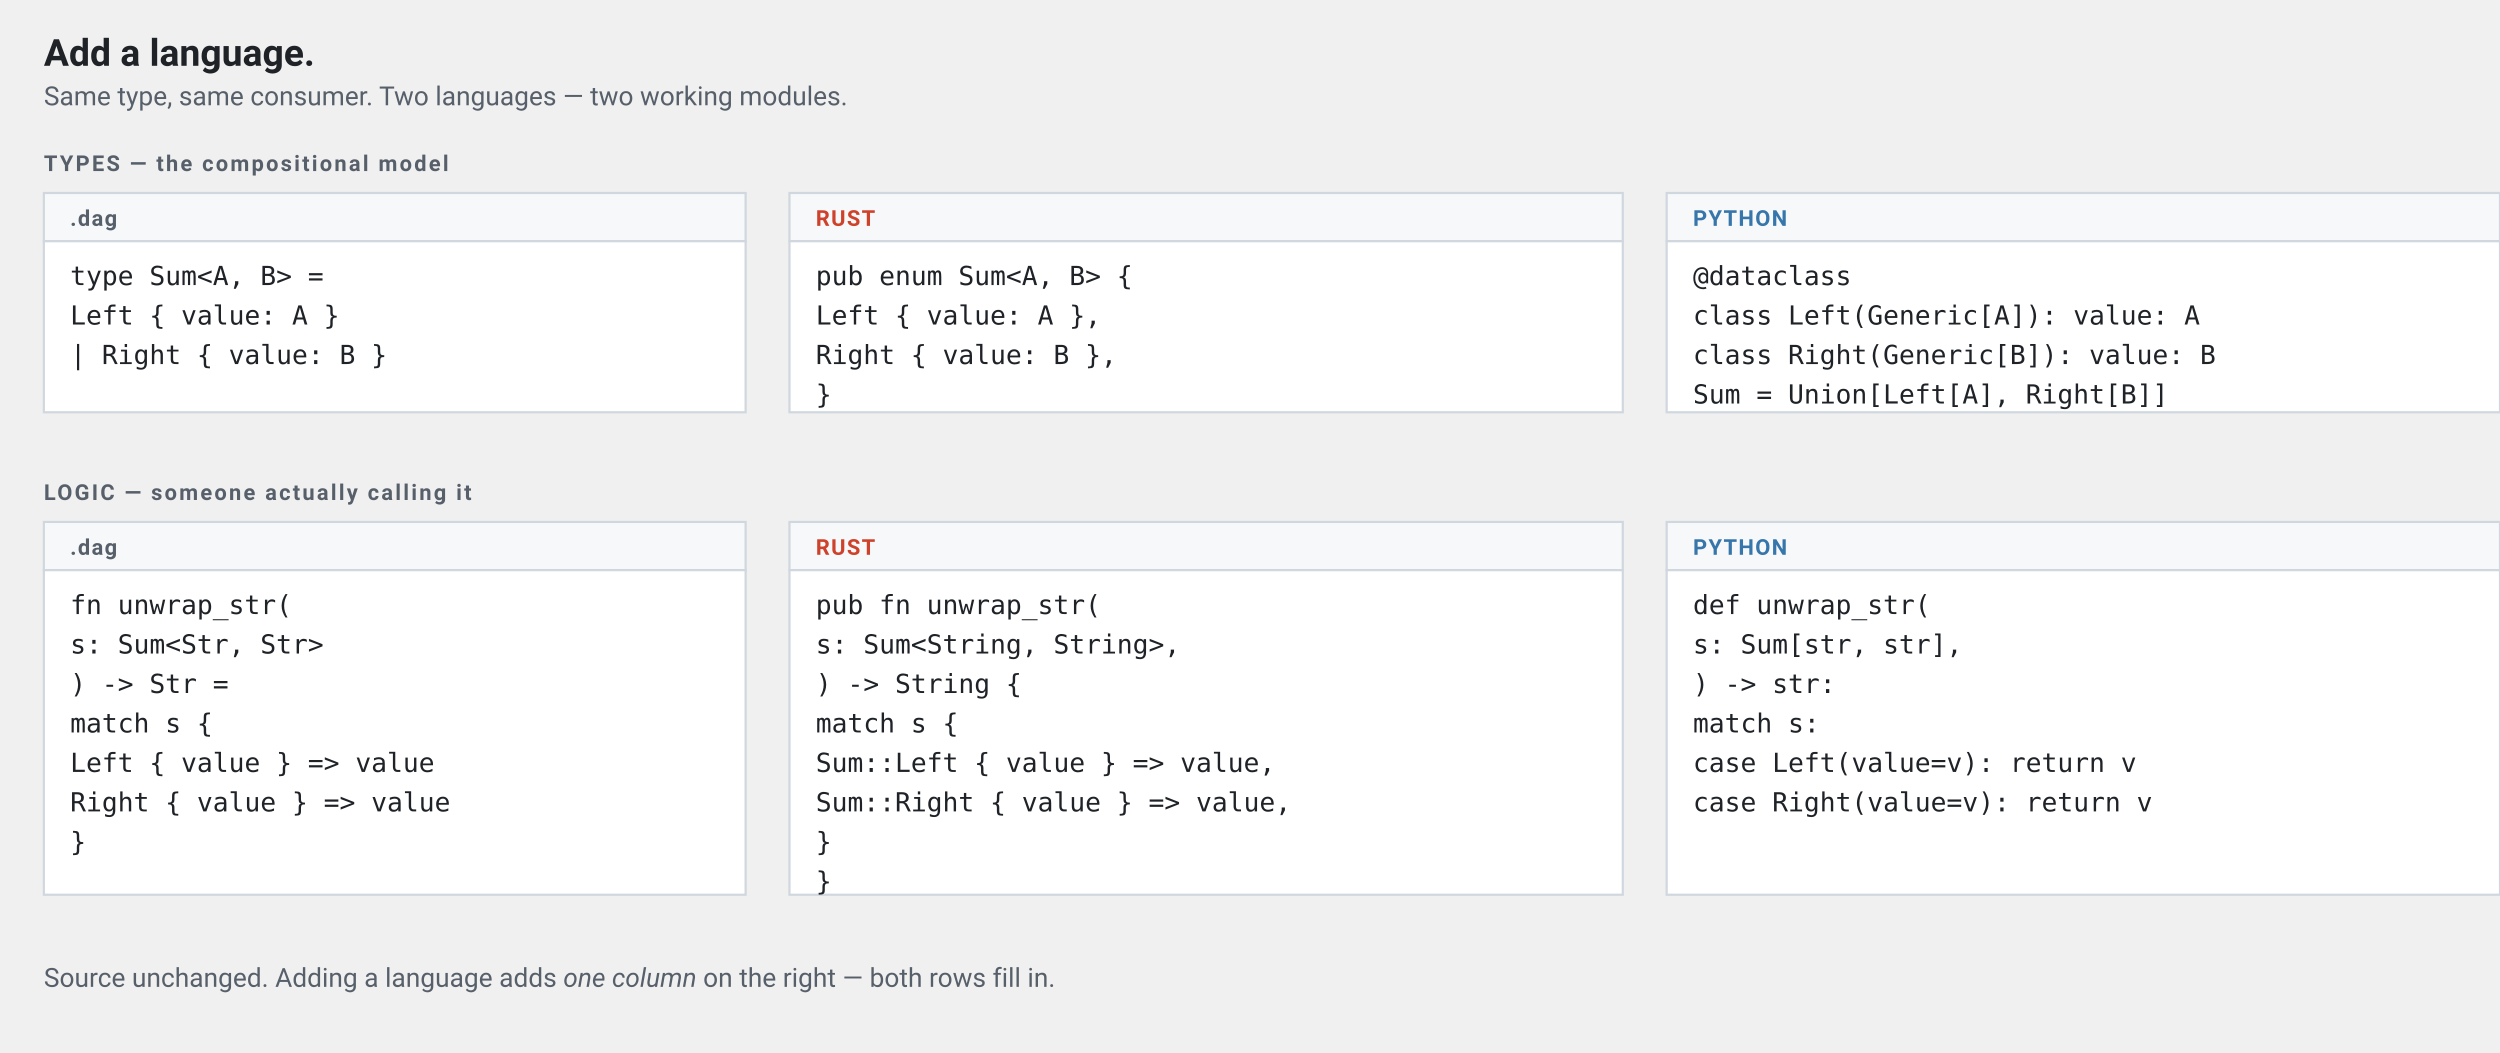
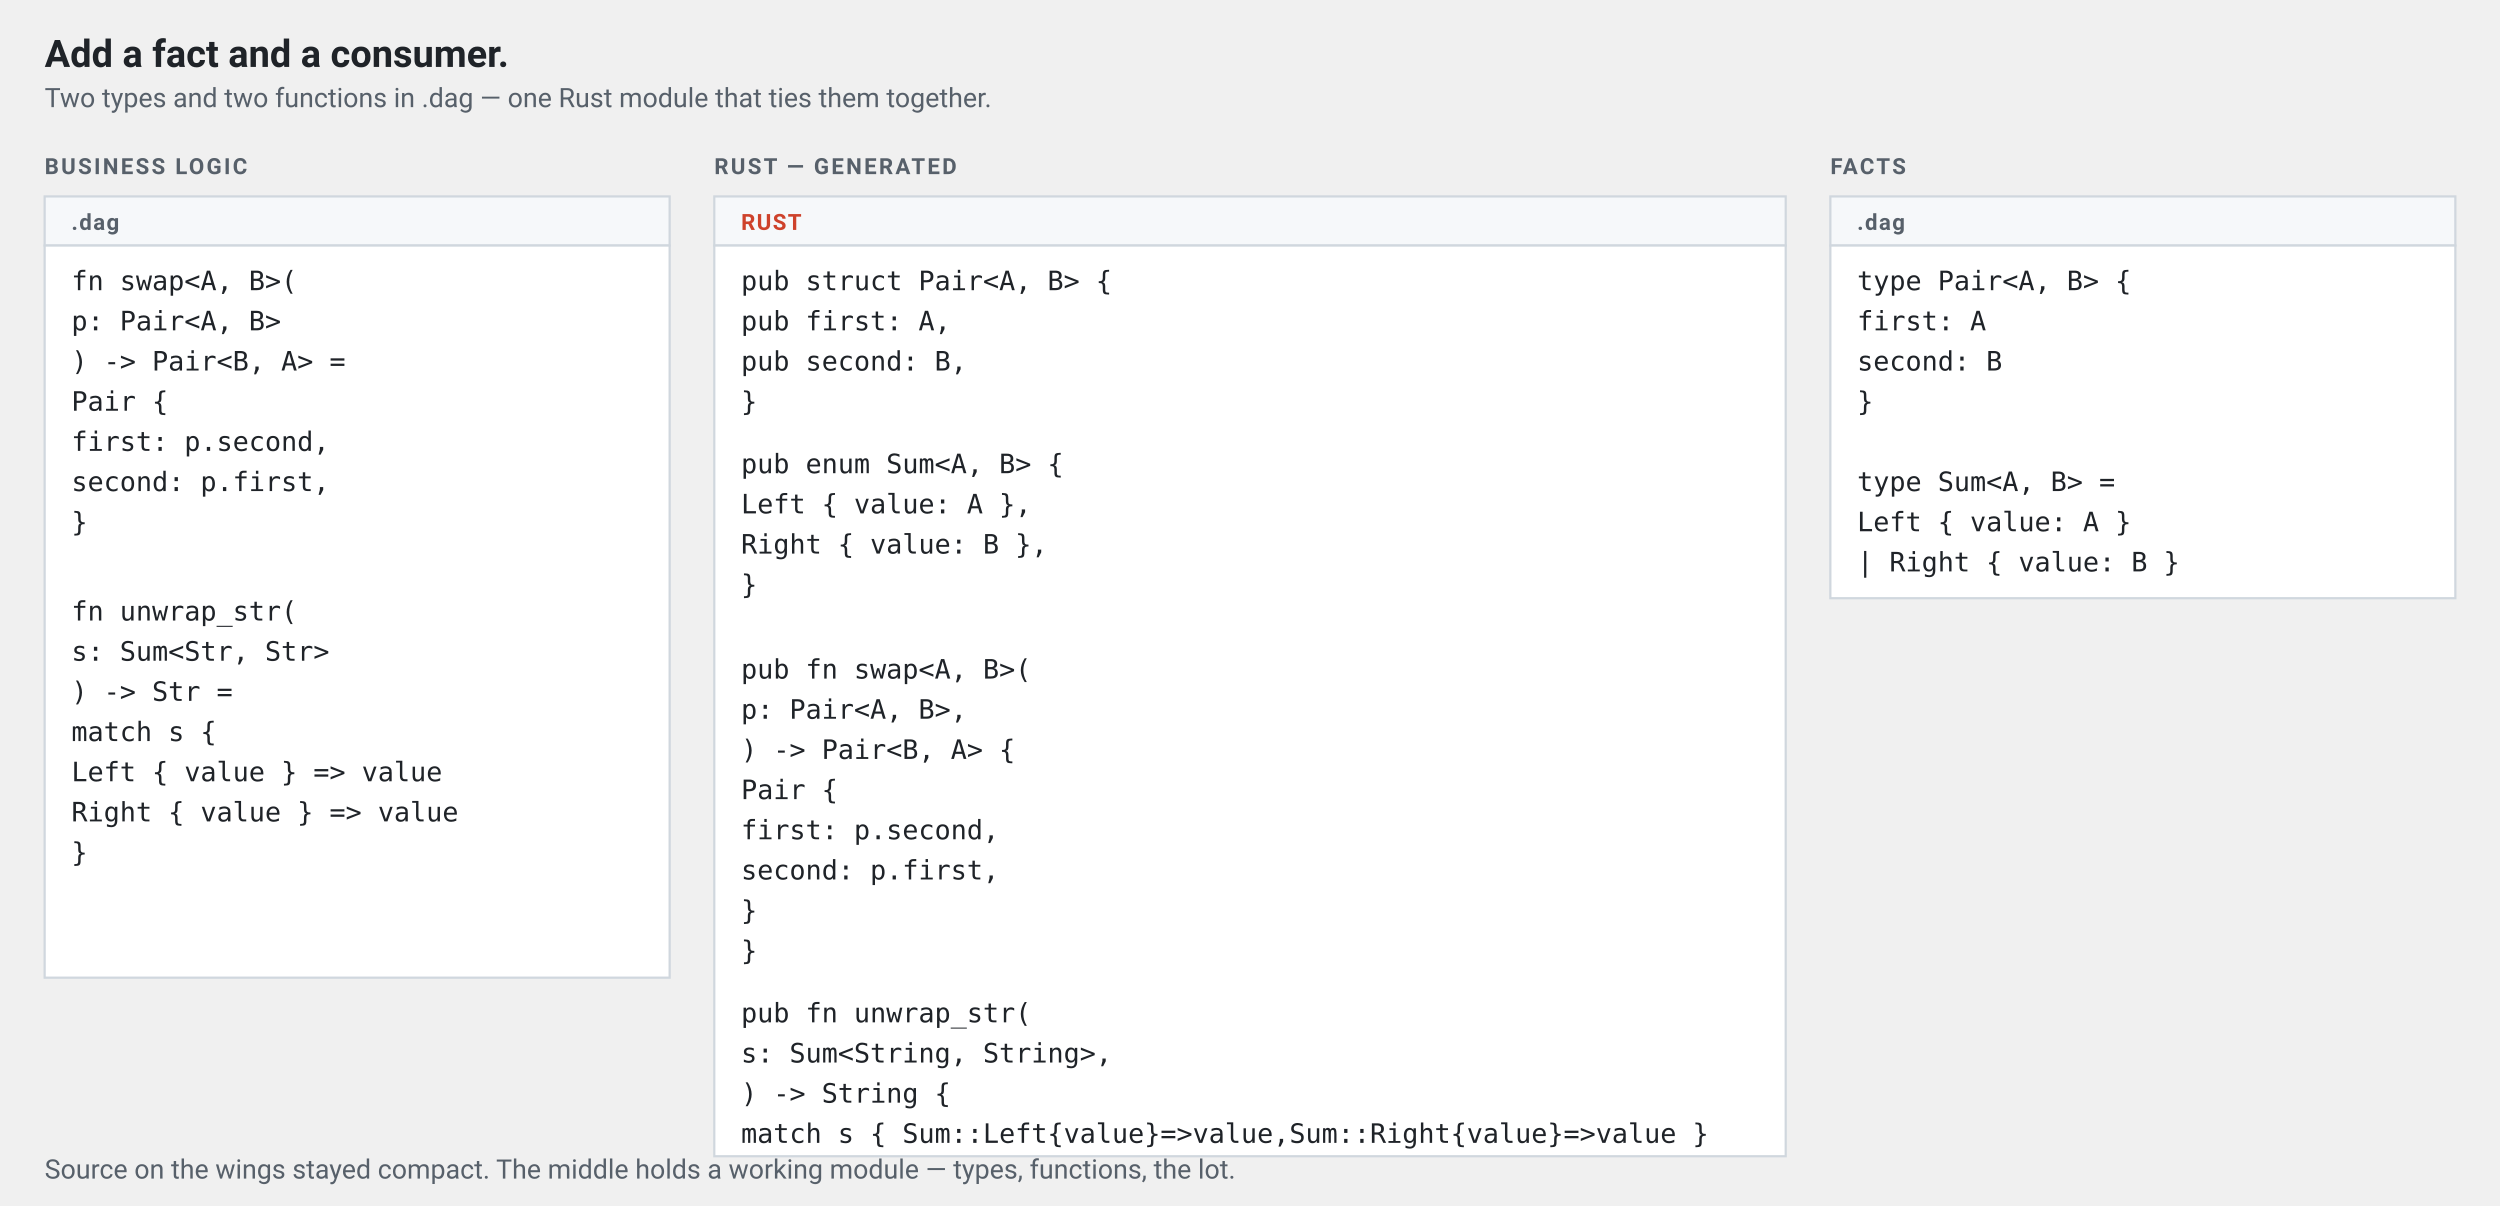
- <svg xmlns="http://www.w3.org/2000/svg" viewBox="0 0 1140 480" font-family="-apple-system, BlinkMacSystemFont, 'Segoe UI', Roboto, sans-serif">
+ <svg xmlns="http://www.w3.org/2000/svg" viewBox="0 0 1120 540" font-family="-apple-system, BlinkMacSystemFont, 'Segoe UI', Roboto, sans-serif">
  <defs>
    <style>
      .title { font-size: 17px; font-weight: 600; fill: #1f2328; }
      .sub { font-size: 12px; fill: #57606a; }
-       .row-label { font-size: 10px; font-weight: 700; fill: #57606a; letter-spacing: 0.10em; }
+       .col-label { font-size: 10px; font-weight: 700; fill: #57606a; letter-spacing: 0.10em; }
      .badge { font-size: 10px; font-weight: 700; letter-spacing: 0.06em; }
-       .badge-rust   { fill: #ce422b; }
-       .badge-python { fill: #3776ab; }
-       .badge-dag    { fill: #57606a; }
+       .badge-rust { fill: #ce422b; }
+       .badge-dag  { fill: #57606a; }
      .code { font-family: ui-monospace, 'SF Mono', Menlo, Consolas, monospace; font-size: 12px; fill: #1f2328; }
      .card { fill: #ffffff; stroke: #d0d7de; stroke-width: 1; }
      .card-header { fill: #f6f8fa; stroke: #d0d7de; stroke-width: 1; }
    </style>
  </defs>
-   <text x="20" y="30" class="title">Add a language.</text>
-   <text x="20" y="48" class="sub">Same type, same consumer. Two languages — two working modules.</text>
-   <text x="20" y="78" class="row-label">TYPES — the compositional model</text>
-   <rect x="20" y="88" width="320" height="22" class="card-header" />
+   <text x="20" y="30" class="title">Add a fact and a consumer.</text>
+   <text x="20" y="48" class="sub">Two types and two functions in .dag — one Rust module that ties them together.</text>
+   <text x="20" y="78" class="col-label">BUSINESS LOGIC</text>
+   <text x="320" y="78" class="col-label">RUST — GENERATED</text>
+   <text x="820" y="78" class="col-label">FACTS</text>
+   <rect x="20" y="88" width="280" height="22" class="card-header" />
  <text x="32" y="103" class="badge badge-dag">.dag</text>
-   <rect x="20" y="110" width="320" height="78" class="card" />
-   <text x="32" y="130" class="code">type Sum&lt;A, B&gt; =</text>
-   <text x="32" y="148" class="code">    Left  { value: A }</text>
-   <text x="32" y="166" class="code">  | Right { value: B }</text>
-   <rect x="360" y="88" width="380" height="22" class="card-header" />
-   <text x="372" y="103" class="badge badge-rust">RUST</text>
-   <rect x="360" y="110" width="380" height="78" class="card" />
-   <text x="372" y="130" class="code">pub enum Sum&lt;A, B&gt; {</text>
-   <text x="372" y="148" class="code">    Left  { value: A },</text>
-   <text x="372" y="166" class="code">    Right { value: B },</text>
-   <text x="372" y="184" class="code">}</text>
-   <rect x="760" y="88" width="380" height="22" class="card-header" />
-   <text x="772" y="103" class="badge badge-python">PYTHON</text>
-   <rect x="760" y="110" width="380" height="78" class="card" />
-   <text x="772" y="130" class="code">@dataclass</text>
-   <text x="772" y="148" class="code">class Left(Generic[A]):  value: A</text>
-   <text x="772" y="166" class="code">class Right(Generic[B]): value: B</text>
-   <text x="772" y="184" class="code">Sum = Union[Left[A], Right[B]]</text>
-   <text x="20" y="228" class="row-label">LOGIC — someone actually calling it</text>
-   <rect x="20" y="238" width="320" height="22" class="card-header" />
-   <text x="32" y="253" class="badge badge-dag">.dag</text>
-   <rect x="20" y="260" width="320" height="148" class="card" />
-   <text x="32" y="280" class="code">fn unwrap_str(</text>
-   <text x="32" y="298" class="code">    s: Sum&lt;Str, Str&gt;</text>
-   <text x="32" y="316" class="code">) -&gt; Str =</text>
-   <text x="32" y="334" class="code">  match s {</text>
-   <text x="32" y="352" class="code">    Left  { value } =&gt; value</text>
-   <text x="32" y="370" class="code">    Right { value } =&gt; value</text>
-   <text x="32" y="388" class="code">  }</text>
-   <rect x="360" y="238" width="380" height="22" class="card-header" />
-   <text x="372" y="253" class="badge badge-rust">RUST</text>
-   <rect x="360" y="260" width="380" height="148" class="card" />
-   <text x="372" y="280" class="code">pub fn unwrap_str(</text>
-   <text x="372" y="298" class="code">    s: Sum&lt;String, String&gt;,</text>
-   <text x="372" y="316" class="code">) -&gt; String {</text>
-   <text x="372" y="334" class="code">    match s {</text>
-   <text x="372" y="352" class="code">        Sum::Left  { value } =&gt; value,</text>
-   <text x="372" y="370" class="code">        Sum::Right { value } =&gt; value,</text>
-   <text x="372" y="388" class="code">    }</text>
-   <text x="372" y="406" class="code">}</text>
-   <rect x="760" y="238" width="380" height="22" class="card-header" />
-   <text x="772" y="253" class="badge badge-python">PYTHON</text>
-   <rect x="760" y="260" width="380" height="148" class="card" />
-   <text x="772" y="280" class="code">def unwrap_str(</text>
-   <text x="772" y="298" class="code">    s: Sum[str, str],</text>
-   <text x="772" y="316" class="code">) -&gt; str:</text>
-   <text x="772" y="334" class="code">    match s:</text>
-   <text x="772" y="352" class="code">        case Left(value=v):  return v</text>
-   <text x="772" y="370" class="code">        case Right(value=v): return v</text>
-   <text x="20" y="450" class="sub">Source unchanged. Adding a language adds <tspan font-style="italic">one column</tspan> on the right — both rows fill in.</text>
+   <rect x="20" y="110" width="280" height="328" class="card" />
+   <text x="32" y="130" class="code">fn swap&lt;A, B&gt;(</text>
+   <text x="32" y="148" class="code">    p: Pair&lt;A, B&gt;</text>
+   <text x="32" y="166" class="code">) -&gt; Pair&lt;B, A&gt; =</text>
+   <text x="32" y="184" class="code">  Pair {</text>
+   <text x="32" y="202" class="code">    first:  p.second,</text>
+   <text x="32" y="220" class="code">    second: p.first,</text>
+   <text x="32" y="238" class="code">  }</text>
+   <text x="32" y="278" class="code">fn unwrap_str(</text>
+   <text x="32" y="296" class="code">    s: Sum&lt;Str, Str&gt;</text>
+   <text x="32" y="314" class="code">) -&gt; Str =</text>
+   <text x="32" y="332" class="code">  match s {</text>
+   <text x="32" y="350" class="code">    Left  { value } =&gt; value</text>
+   <text x="32" y="368" class="code">    Right { value } =&gt; value</text>
+   <text x="32" y="386" class="code">  }</text>
+   <rect x="320" y="88" width="480" height="22" class="card-header" />
+   <text x="332" y="103" class="badge badge-rust">RUST</text>
+   <rect x="320" y="110" width="480" height="408" class="card" />
+   <text x="332" y="130" class="code">pub struct Pair&lt;A, B&gt; {</text>
+   <text x="332" y="148" class="code">    pub first: A,</text>
+   <text x="332" y="166" class="code">    pub second: B,</text>
+   <text x="332" y="184" class="code">}</text>
+   <text x="332" y="212" class="code">pub enum Sum&lt;A, B&gt; {</text>
+   <text x="332" y="230" class="code">    Left  { value: A },</text>
+   <text x="332" y="248" class="code">    Right { value: B },</text>
+   <text x="332" y="266" class="code">}</text>
+   <text x="332" y="304" class="code">pub fn swap&lt;A, B&gt;(</text>
+   <text x="332" y="322" class="code">    p: Pair&lt;A, B&gt;,</text>
+   <text x="332" y="340" class="code">) -&gt; Pair&lt;B, A&gt; {</text>
+   <text x="332" y="358" class="code">    Pair {</text>
+   <text x="332" y="376" class="code">        first:  p.second,</text>
+   <text x="332" y="394" class="code">        second: p.first,</text>
+   <text x="332" y="412" class="code">    }</text>
+   <text x="332" y="430" class="code">}</text>
+   <text x="332" y="458" class="code">pub fn unwrap_str(</text>
+   <text x="332" y="476" class="code">    s: Sum&lt;String, String&gt;,</text>
+   <text x="332" y="494" class="code">) -&gt; String {</text>
+   <text x="332" y="512" class="code">    match s { Sum::Left{value}=&gt;value,Sum::Right{value}=&gt;value }</text>
+   <rect x="820" y="88" width="280" height="22" class="card-header" />
+   <text x="832" y="103" class="badge badge-dag">.dag</text>
+   <rect x="820" y="110" width="280" height="158" class="card" />
+   <text x="832" y="130" class="code">type Pair&lt;A, B&gt; {</text>
+   <text x="832" y="148" class="code">  first: A</text>
+   <text x="832" y="166" class="code">  second: B</text>
+   <text x="832" y="184" class="code">}</text>
+   <text x="832" y="220" class="code">type Sum&lt;A, B&gt; =</text>
+   <text x="832" y="238" class="code">    Left  { value: A }</text>
+   <text x="832" y="256" class="code">  | Right { value: B }</text>
+   <text x="20" y="528" class="sub">Source on the wings stayed compact. The middle holds a working module — types, functions, the lot.</text>
</svg>
